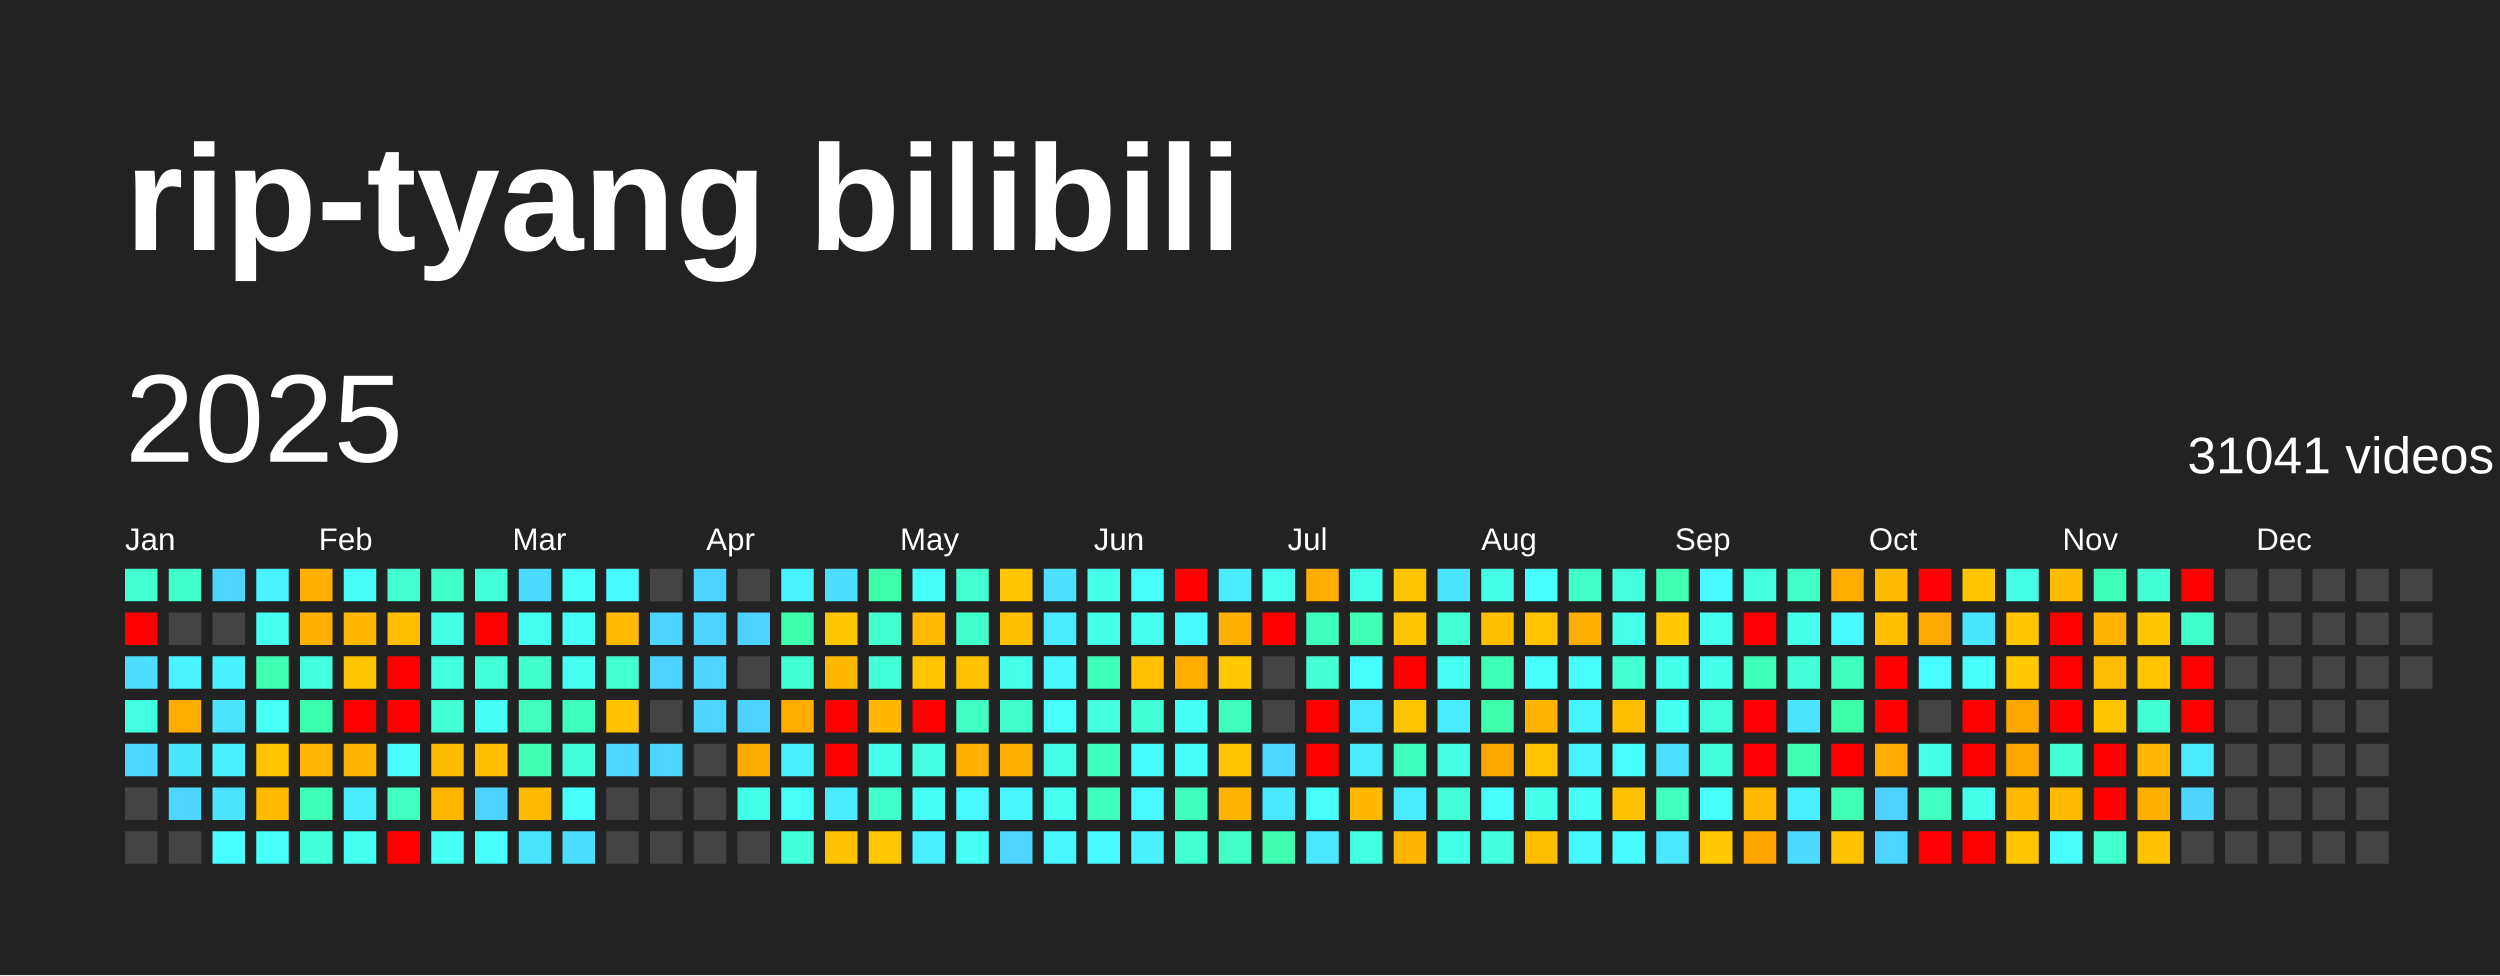
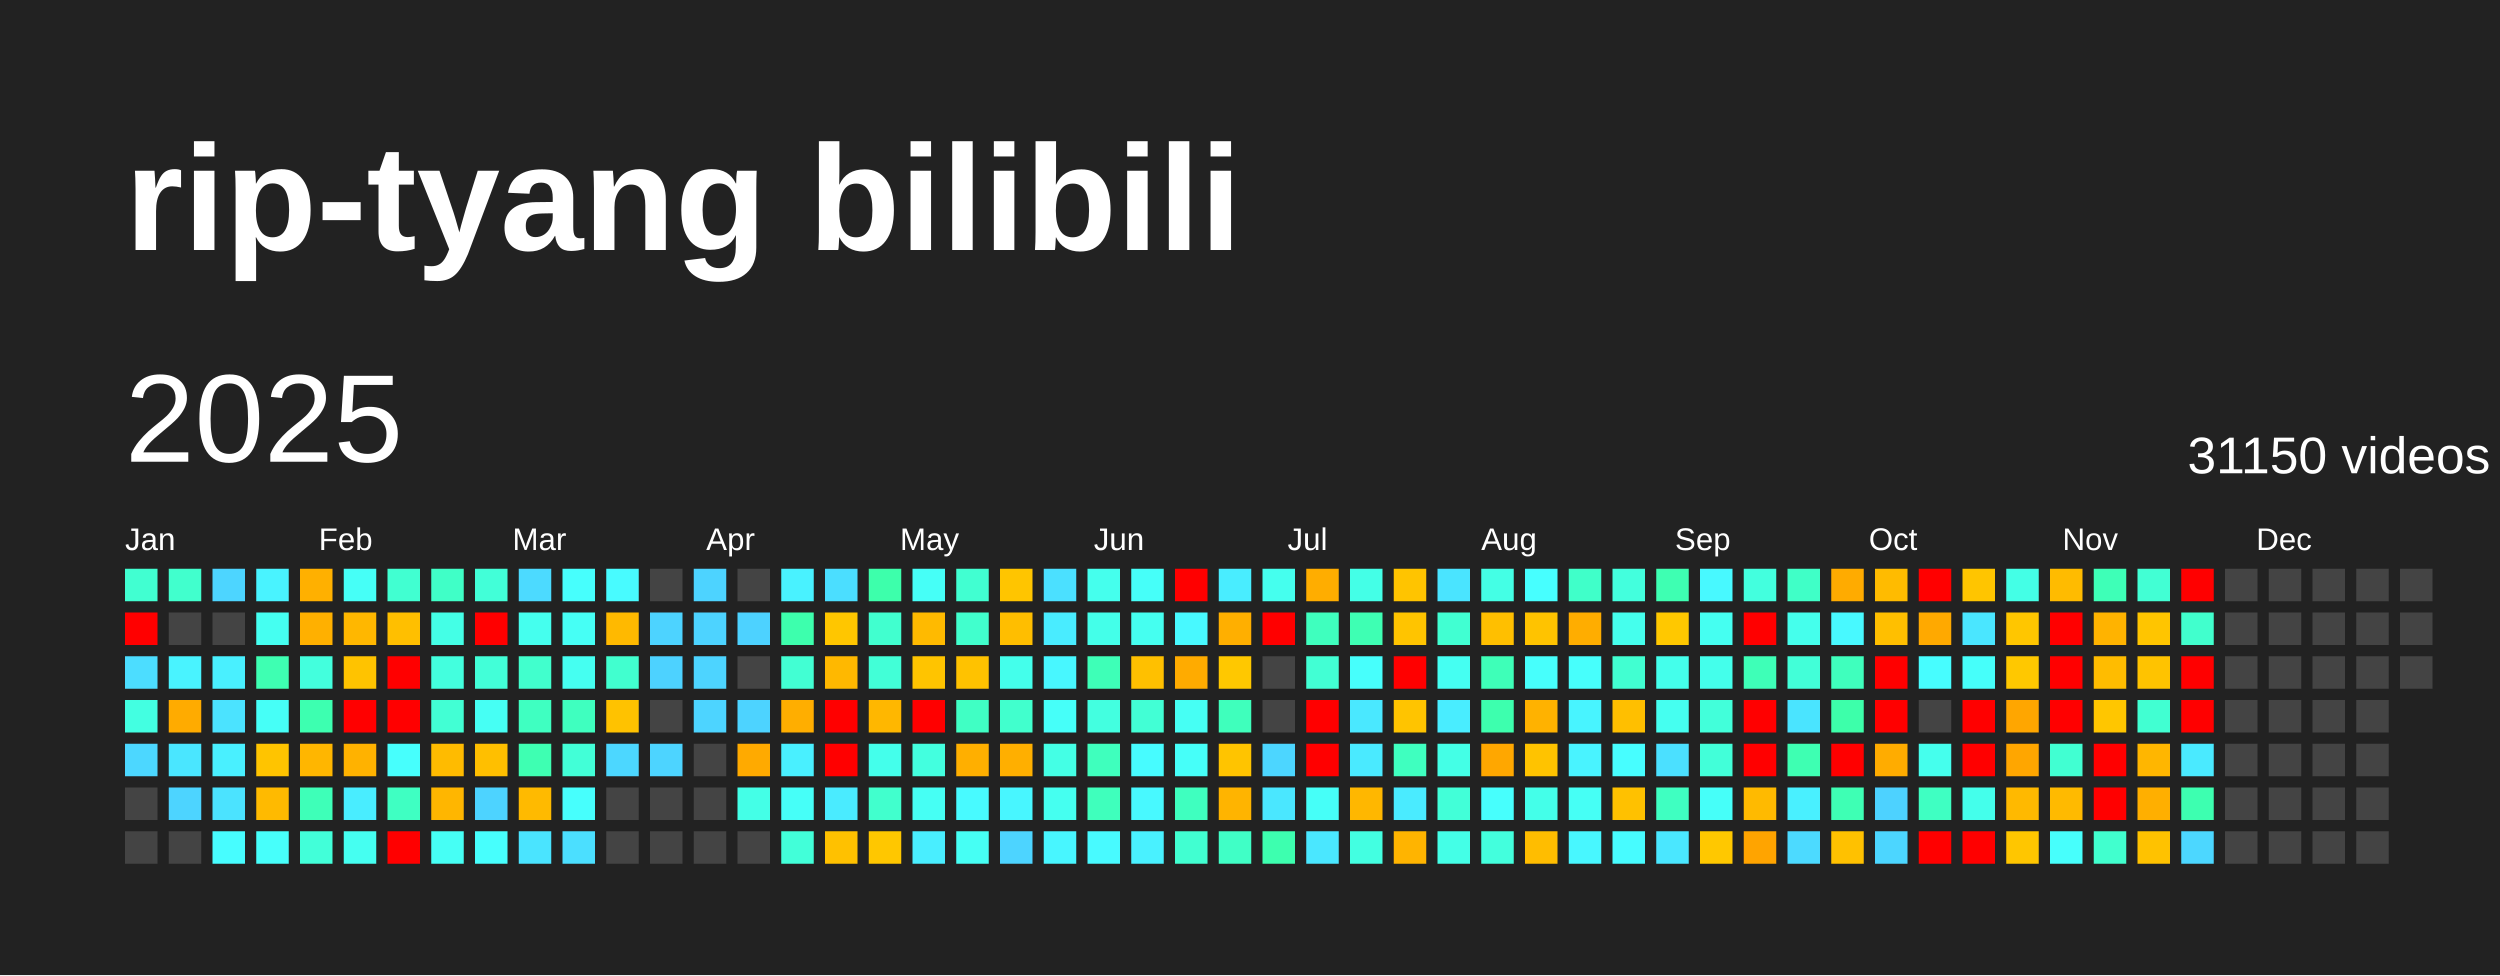
<svg xmlns="http://www.w3.org/2000/svg" baseProfile="full" height="78mm" version="1.1" viewBox="0,0,200,78" width="200mm">
  <defs />
  <rect fill="#222222" height="78" width="200" x="0" y="0" />
  <text fill="#FFFFFF" style="font-size:12px; font-family:Arial; font-weight:bold;" x="10" y="20">rip-tyang bilibili</text>
  <text dominant-baseline="hanging" fill="#FFFFFF" style="font-size:10.0px; font-family:Arial;" x="10" y="30">2025</text>
-   <text dominant-baseline="hanging" fill="#FFFFFF" style="font-size:4.125px; font-family:Arial;" x="175" y="35">31041 videos</text>
+   <text dominant-baseline="hanging" fill="#FFFFFF" style="font-size:4.125px; font-family:Arial;" x="175" y="35">31150 videos</text>
  <text fill="#FFFFFF" style="font-size:2.5px; font-family:Arial" x="10.0" y="44">Jan</text>
  <text fill="#FFFFFF" style="font-size:2.5px; font-family:Arial" x="25.5" y="44">Feb</text>
  <text fill="#FFFFFF" style="font-size:2.5px; font-family:Arial" x="41.0" y="44">Mar</text>
  <text fill="#FFFFFF" style="font-size:2.5px; font-family:Arial" x="56.5" y="44">Apr</text>
  <text fill="#FFFFFF" style="font-size:2.5px; font-family:Arial" x="72.0" y="44">May</text>
  <text fill="#FFFFFF" style="font-size:2.5px; font-family:Arial" x="87.5" y="44">Jun</text>
  <text fill="#FFFFFF" style="font-size:2.5px; font-family:Arial" x="103.0" y="44">Jul</text>
  <text fill="#FFFFFF" style="font-size:2.5px; font-family:Arial" x="118.5" y="44">Aug</text>
  <text fill="#FFFFFF" style="font-size:2.5px; font-family:Arial" x="134.0" y="44">Sep</text>
  <text fill="#FFFFFF" style="font-size:2.5px; font-family:Arial" x="149.5" y="44">Oct</text>
  <text fill="#FFFFFF" style="font-size:2.5px; font-family:Arial" x="165.0" y="44">Nov</text>
  <text fill="#FFFFFF" style="font-size:2.5px; font-family:Arial" x="180.5" y="44">Dec</text>
  <rect fill="#41ffd1" height="2.6" width="2.6" x="10.0" y="45.5" />
  <rect fill="red" height="2.6" width="2.6" x="10.0" y="49.0" />
  <rect fill="#4cddff" height="2.6" width="2.6" x="10.0" y="52.5" />
  <rect fill="#43ffe1" height="2.6" width="2.6" x="10.0" y="56.0" />
  <rect fill="#4cd7ff" height="2.6" width="2.6" x="10.0" y="59.5" />
  <rect fill="#444444" height="2.6" width="2.6" x="10.0" y="63.0" />
  <rect fill="#444444" height="2.6" width="2.6" x="10.0" y="66.5" />
  <rect fill="#41ffcd" height="2.6" width="2.6" x="13.5" y="45.5" />
  <rect fill="#444444" height="2.6" width="2.6" x="13.5" y="49.0" />
  <rect fill="#49f3ff" height="2.6" width="2.6" x="13.5" y="52.5" />
  <rect fill="#ffab00" height="2.6" width="2.6" x="13.5" y="56.0" />
  <rect fill="#4ae6ff" height="2.6" width="2.6" x="13.5" y="59.5" />
  <rect fill="#4dd4ff" height="2.6" width="2.6" x="13.5" y="63.0" />
  <rect fill="#444444" height="2.6" width="2.6" x="13.5" y="66.5" />
  <rect fill="#4dd5ff" height="2.6" width="2.6" x="17.0" y="45.5" />
  <rect fill="#444444" height="2.6" width="2.6" x="17.0" y="49.0" />
  <rect fill="#49f0ff" height="2.6" width="2.6" x="17.0" y="52.5" />
  <rect fill="#4be3ff" height="2.6" width="2.6" x="17.0" y="56.0" />
  <rect fill="#49f0ff" height="2.6" width="2.6" x="17.0" y="59.5" />
  <rect fill="#4be3ff" height="2.6" width="2.6" x="17.0" y="63.0" />
  <rect fill="#47fdff" height="2.6" width="2.6" x="17.0" y="66.5" />
  <rect fill="#49f3ff" height="2.6" width="2.6" x="20.5" y="45.5" />
  <rect fill="#45fff1" height="2.6" width="2.6" x="20.5" y="49.0" />
  <rect fill="#3effb2" height="2.6" width="2.6" x="20.5" y="52.5" />
  <rect fill="#46fff7" height="2.6" width="2.6" x="20.5" y="56.0" />
  <rect fill="#ffc400" height="2.6" width="2.6" x="20.5" y="59.5" />
  <rect fill="#ffba00" height="2.6" width="2.6" x="20.5" y="63.0" />
  <rect fill="#47fffb" height="2.6" width="2.6" x="20.5" y="66.5" />
  <rect fill="#ffb000" height="2.6" width="2.6" x="24.0" y="45.5" />
  <rect fill="#ffb000" height="2.6" width="2.6" x="24.0" y="49.0" />
  <rect fill="#43ffdd" height="2.6" width="2.6" x="24.0" y="52.5" />
  <rect fill="#3dffb0" height="2.6" width="2.6" x="24.0" y="56.0" />
  <rect fill="#ffb600" height="2.6" width="2.6" x="24.0" y="59.5" />
  <rect fill="#3effb8" height="2.6" width="2.6" x="24.0" y="63.0" />
  <rect fill="#42ffd9" height="2.6" width="2.6" x="24.0" y="66.5" />
  <rect fill="#46fff7" height="2.6" width="2.6" x="27.5" y="45.5" />
  <rect fill="#ffb700" height="2.6" width="2.6" x="27.5" y="49.0" />
  <rect fill="#ffc300" height="2.6" width="2.6" x="27.5" y="52.5" />
  <rect fill="red" height="2.6" width="2.6" x="27.5" y="56.0" />
  <rect fill="#ffb200" height="2.6" width="2.6" x="27.5" y="59.5" />
  <rect fill="#49edff" height="2.6" width="2.6" x="27.5" y="63.0" />
  <rect fill="#45fff1" height="2.6" width="2.6" x="27.5" y="66.5" />
  <rect fill="#41ffd1" height="2.6" width="2.6" x="31.0" y="45.5" />
  <rect fill="#ffbf00" height="2.6" width="2.6" x="31.0" y="49.0" />
  <rect fill="red" height="2.6" width="2.6" x="31.0" y="52.5" />
  <rect fill="red" height="2.6" width="2.6" x="31.0" y="56.0" />
  <rect fill="#47fffd" height="2.6" width="2.6" x="31.0" y="59.5" />
  <rect fill="#3fffc2" height="2.6" width="2.6" x="31.0" y="63.0" />
  <rect fill="red" height="2.6" width="2.6" x="31.0" y="66.5" />
  <rect fill="#40ffc7" height="2.6" width="2.6" x="34.5" y="45.5" />
  <rect fill="#44ffe6" height="2.6" width="2.6" x="34.5" y="49.0" />
  <rect fill="#43ffde" height="2.6" width="2.6" x="34.5" y="52.5" />
  <rect fill="#42ffd4" height="2.6" width="2.6" x="34.5" y="56.0" />
  <rect fill="#ffbb00" height="2.6" width="2.6" x="34.5" y="59.5" />
  <rect fill="#ffb600" height="2.6" width="2.6" x="34.5" y="63.0" />
  <rect fill="#46fff5" height="2.6" width="2.6" x="34.5" y="66.5" />
  <rect fill="#42ffd8" height="2.6" width="2.6" x="38.0" y="45.5" />
  <rect fill="red" height="2.6" width="2.6" x="38.0" y="49.0" />
  <rect fill="#42ffd8" height="2.6" width="2.6" x="38.0" y="52.5" />
  <rect fill="#46fff4" height="2.6" width="2.6" x="38.0" y="56.0" />
  <rect fill="#ffbf00" height="2.6" width="2.6" x="38.0" y="59.5" />
  <rect fill="#4dd3ff" height="2.6" width="2.6" x="38.0" y="63.0" />
  <rect fill="#47fffd" height="2.6" width="2.6" x="38.0" y="66.5" />
  <rect fill="#4cdaff" height="2.6" width="2.6" x="41.5" y="45.5" />
  <rect fill="#45ffee" height="2.6" width="2.6" x="41.5" y="49.0" />
  <rect fill="#41ffcd" height="2.6" width="2.6" x="41.5" y="52.5" />
  <rect fill="#3fffc1" height="2.6" width="2.6" x="41.5" y="56.0" />
  <rect fill="#3effb2" height="2.6" width="2.6" x="41.5" y="59.5" />
  <rect fill="#ffba00" height="2.6" width="2.6" x="41.5" y="63.0" />
  <rect fill="#4ae4ff" height="2.6" width="2.6" x="41.5" y="66.5" />
  <rect fill="#47fffd" height="2.6" width="2.6" x="45.0" y="45.5" />
  <rect fill="#46fff5" height="2.6" width="2.6" x="45.0" y="49.0" />
  <rect fill="#45fff1" height="2.6" width="2.6" x="45.0" y="52.5" />
  <rect fill="#3fffbf" height="2.6" width="2.6" x="45.0" y="56.0" />
  <rect fill="#42ffd7" height="2.6" width="2.6" x="45.0" y="59.5" />
  <rect fill="#47fffd" height="2.6" width="2.6" x="45.0" y="63.0" />
  <rect fill="#4bdfff" height="2.6" width="2.6" x="45.0" y="66.5" />
  <rect fill="#48fbff" height="2.6" width="2.6" x="48.5" y="45.5" />
  <rect fill="#ffb900" height="2.6" width="2.6" x="48.5" y="49.0" />
  <rect fill="#41ffcf" height="2.6" width="2.6" x="48.5" y="52.5" />
  <rect fill="#ffc200" height="2.6" width="2.6" x="48.5" y="56.0" />
  <rect fill="#4cd7ff" height="2.6" width="2.6" x="48.5" y="59.5" />
  <rect fill="#444444" height="2.6" width="2.6" x="48.5" y="63.0" />
  <rect fill="#444444" height="2.6" width="2.6" x="48.5" y="66.5" />
  <rect fill="#444444" height="2.6" width="2.6" x="52.0" y="45.5" />
  <rect fill="#4dd3ff" height="2.6" width="2.6" x="52.0" y="49.0" />
  <rect fill="#4dd2ff" height="2.6" width="2.6" x="52.0" y="52.5" />
  <rect fill="#444444" height="2.6" width="2.6" x="52.0" y="56.0" />
  <rect fill="#4dd4ff" height="2.6" width="2.6" x="52.0" y="59.5" />
  <rect fill="#444444" height="2.6" width="2.6" x="52.0" y="63.0" />
  <rect fill="#444444" height="2.6" width="2.6" x="52.0" y="66.5" />
  <rect fill="#4dd3ff" height="2.6" width="2.6" x="55.5" y="45.5" />
  <rect fill="#4dd3ff" height="2.6" width="2.6" x="55.5" y="49.0" />
  <rect fill="#4dd4ff" height="2.6" width="2.6" x="55.5" y="52.5" />
  <rect fill="#4dd4ff" height="2.6" width="2.6" x="55.5" y="56.0" />
  <rect fill="#444444" height="2.6" width="2.6" x="55.5" y="59.5" />
  <rect fill="#444444" height="2.6" width="2.6" x="55.5" y="63.0" />
  <rect fill="#444444" height="2.6" width="2.6" x="55.5" y="66.5" />
  <rect fill="#444444" height="2.6" width="2.6" x="59.0" y="45.5" />
  <rect fill="#4dd2ff" height="2.6" width="2.6" x="59.0" y="49.0" />
  <rect fill="#444444" height="2.6" width="2.6" x="59.0" y="52.5" />
  <rect fill="#4dd3ff" height="2.6" width="2.6" x="59.0" y="56.0" />
  <rect fill="#ffaa00" height="2.6" width="2.6" x="59.0" y="59.5" />
  <rect fill="#44ffe7" height="2.6" width="2.6" x="59.0" y="63.0" />
  <rect fill="#444444" height="2.6" width="2.6" x="59.0" y="66.5" />
  <rect fill="#49f2ff" height="2.6" width="2.6" x="62.5" y="45.5" />
  <rect fill="#3dffad" height="2.6" width="2.6" x="62.5" y="49.0" />
  <rect fill="#42ffd3" height="2.6" width="2.6" x="62.5" y="52.5" />
  <rect fill="#ffae00" height="2.6" width="2.6" x="62.5" y="56.0" />
  <rect fill="#49f0ff" height="2.6" width="2.6" x="62.5" y="59.5" />
  <rect fill="#46fff8" height="2.6" width="2.6" x="62.5" y="63.0" />
  <rect fill="#42ffd9" height="2.6" width="2.6" x="62.5" y="66.5" />
  <rect fill="#4bdeff" height="2.6" width="2.6" x="66.0" y="45.5" />
  <rect fill="#ffc600" height="2.6" width="2.6" x="66.0" y="49.0" />
  <rect fill="#ffb800" height="2.6" width="2.6" x="66.0" y="52.5" />
  <rect fill="red" height="2.6" width="2.6" x="66.0" y="56.0" />
  <rect fill="red" height="2.6" width="2.6" x="66.0" y="59.5" />
  <rect fill="#4aebff" height="2.6" width="2.6" x="66.0" y="63.0" />
  <rect fill="#ffc100" height="2.6" width="2.6" x="66.0" y="66.5" />
  <rect fill="#3dffab" height="2.6" width="2.6" x="69.5" y="45.5" />
  <rect fill="#41ffcf" height="2.6" width="2.6" x="69.5" y="49.0" />
  <rect fill="#42ffd7" height="2.6" width="2.6" x="69.5" y="52.5" />
  <rect fill="#ffb700" height="2.6" width="2.6" x="69.5" y="56.0" />
  <rect fill="#44ffeb" height="2.6" width="2.6" x="69.5" y="59.5" />
  <rect fill="#41ffcd" height="2.6" width="2.6" x="69.5" y="63.0" />
  <rect fill="#ffc700" height="2.6" width="2.6" x="69.5" y="66.5" />
  <rect fill="#46fff7" height="2.6" width="2.6" x="73.0" y="45.5" />
  <rect fill="#ffba00" height="2.6" width="2.6" x="73.0" y="49.0" />
  <rect fill="#ffc400" height="2.6" width="2.6" x="73.0" y="52.5" />
  <rect fill="red" height="2.6" width="2.6" x="73.0" y="56.0" />
  <rect fill="#43ffdf" height="2.6" width="2.6" x="73.0" y="59.5" />
  <rect fill="#46fff4" height="2.6" width="2.6" x="73.0" y="63.0" />
  <rect fill="#49eeff" height="2.6" width="2.6" x="73.0" y="66.5" />
  <rect fill="#41ffd1" height="2.6" width="2.6" x="76.5" y="45.5" />
  <rect fill="#41ffcd" height="2.6" width="2.6" x="76.5" y="49.0" />
  <rect fill="#ffc200" height="2.6" width="2.6" x="76.5" y="52.5" />
  <rect fill="#40ffc4" height="2.6" width="2.6" x="76.5" y="56.0" />
  <rect fill="#ffaf00" height="2.6" width="2.6" x="76.5" y="59.5" />
  <rect fill="#48faff" height="2.6" width="2.6" x="76.5" y="63.0" />
  <rect fill="#46fff4" height="2.6" width="2.6" x="76.5" y="66.5" />
  <rect fill="#ffc500" height="2.6" width="2.6" x="80.0" y="45.5" />
  <rect fill="#ffbe00" height="2.6" width="2.6" x="80.0" y="49.0" />
  <rect fill="#44ffeb" height="2.6" width="2.6" x="80.0" y="52.5" />
  <rect fill="#41ffcd" height="2.6" width="2.6" x="80.0" y="56.0" />
  <rect fill="#ffaf00" height="2.6" width="2.6" x="80.0" y="59.5" />
  <rect fill="#48f6ff" height="2.6" width="2.6" x="80.0" y="63.0" />
  <rect fill="#4dd4ff" height="2.6" width="2.6" x="80.0" y="66.5" />
  <rect fill="#4be0ff" height="2.6" width="2.6" x="83.5" y="45.5" />
  <rect fill="#49ecff" height="2.6" width="2.6" x="83.5" y="49.0" />
  <rect fill="#48f7ff" height="2.6" width="2.6" x="83.5" y="52.5" />
  <rect fill="#46fff9" height="2.6" width="2.6" x="83.5" y="56.0" />
  <rect fill="#44ffe5" height="2.6" width="2.6" x="83.5" y="59.5" />
  <rect fill="#45fff0" height="2.6" width="2.6" x="83.5" y="63.0" />
  <rect fill="#48f6ff" height="2.6" width="2.6" x="83.5" y="66.5" />
  <rect fill="#45ffed" height="2.6" width="2.6" x="87.0" y="45.5" />
  <rect fill="#44ffe9" height="2.6" width="2.6" x="87.0" y="49.0" />
  <rect fill="#3effb7" height="2.6" width="2.6" x="87.0" y="52.5" />
  <rect fill="#43ffe0" height="2.6" width="2.6" x="87.0" y="56.0" />
  <rect fill="#3fffbd" height="2.6" width="2.6" x="87.0" y="59.5" />
  <rect fill="#3fffbc" height="2.6" width="2.6" x="87.0" y="63.0" />
  <rect fill="#48faff" height="2.6" width="2.6" x="87.0" y="66.5" />
  <rect fill="#46fff9" height="2.6" width="2.6" x="90.5" y="45.5" />
  <rect fill="#45fff0" height="2.6" width="2.6" x="90.5" y="49.0" />
  <rect fill="#ffc000" height="2.6" width="2.6" x="90.5" y="52.5" />
  <rect fill="#42ffd5" height="2.6" width="2.6" x="90.5" y="56.0" />
  <rect fill="#47fcff" height="2.6" width="2.6" x="90.5" y="59.5" />
  <rect fill="#48f9ff" height="2.6" width="2.6" x="90.5" y="63.0" />
  <rect fill="#49f1ff" height="2.6" width="2.6" x="90.5" y="66.5" />
  <rect fill="red" height="2.6" width="2.6" x="94.0" y="45.5" />
  <rect fill="#48f9ff" height="2.6" width="2.6" x="94.0" y="49.0" />
  <rect fill="#ffab00" height="2.6" width="2.6" x="94.0" y="52.5" />
  <rect fill="#46fff4" height="2.6" width="2.6" x="94.0" y="56.0" />
  <rect fill="#46fff9" height="2.6" width="2.6" x="94.0" y="59.5" />
  <rect fill="#3fffbf" height="2.6" width="2.6" x="94.0" y="63.0" />
  <rect fill="#41ffd1" height="2.6" width="2.6" x="94.0" y="66.5" />
  <rect fill="#49edff" height="2.6" width="2.6" x="97.5" y="45.5" />
  <rect fill="#ffaf00" height="2.6" width="2.6" x="97.5" y="49.0" />
  <rect fill="#ffc800" height="2.6" width="2.6" x="97.5" y="52.5" />
  <rect fill="#3fffbc" height="2.6" width="2.6" x="97.5" y="56.0" />
  <rect fill="#ffc400" height="2.6" width="2.6" x="97.5" y="59.5" />
  <rect fill="#ffb400" height="2.6" width="2.6" x="97.5" y="63.0" />
  <rect fill="#40ffc6" height="2.6" width="2.6" x="97.5" y="66.5" />
  <rect fill="#45ffee" height="2.6" width="2.6" x="101.0" y="45.5" />
  <rect fill="red" height="2.6" width="2.6" x="101.0" y="49.0" />
  <rect fill="#444444" height="2.6" width="2.6" x="101.0" y="52.5" />
  <rect fill="#444444" height="2.6" width="2.6" x="101.0" y="56.0" />
  <rect fill="#4cd6ff" height="2.6" width="2.6" x="101.0" y="59.5" />
  <rect fill="#4ae7ff" height="2.6" width="2.6" x="101.0" y="63.0" />
  <rect fill="#3dffaf" height="2.6" width="2.6" x="101.0" y="66.5" />
  <rect fill="#ffad00" height="2.6" width="2.6" x="104.5" y="45.5" />
  <rect fill="#3fffbe" height="2.6" width="2.6" x="104.5" y="49.0" />
  <rect fill="#42ffd4" height="2.6" width="2.6" x="104.5" y="52.5" />
  <rect fill="red" height="2.6" width="2.6" x="104.5" y="56.0" />
  <rect fill="red" height="2.6" width="2.6" x="104.5" y="59.5" />
  <rect fill="#46fff8" height="2.6" width="2.6" x="104.5" y="63.0" />
  <rect fill="#4ae7ff" height="2.6" width="2.6" x="104.5" y="66.5" />
  <rect fill="#44ffe7" height="2.6" width="2.6" x="108.0" y="45.5" />
  <rect fill="#3effb3" height="2.6" width="2.6" x="108.0" y="49.0" />
  <rect fill="#47fffc" height="2.6" width="2.6" x="108.0" y="52.5" />
  <rect fill="#4ae8ff" height="2.6" width="2.6" x="108.0" y="56.0" />
  <rect fill="#4aeaff" height="2.6" width="2.6" x="108.0" y="59.5" />
  <rect fill="#ffb700" height="2.6" width="2.6" x="108.0" y="63.0" />
  <rect fill="#43ffe1" height="2.6" width="2.6" x="108.0" y="66.5" />
  <rect fill="#ffc400" height="2.6" width="2.6" x="111.5" y="45.5" />
  <rect fill="#ffc400" height="2.6" width="2.6" x="111.5" y="49.0" />
  <rect fill="red" height="2.6" width="2.6" x="111.5" y="52.5" />
  <rect fill="#ffc400" height="2.6" width="2.6" x="111.5" y="56.0" />
  <rect fill="#3fffbf" height="2.6" width="2.6" x="111.5" y="59.5" />
  <rect fill="#4aebff" height="2.6" width="2.6" x="111.5" y="63.0" />
  <rect fill="#ffb400" height="2.6" width="2.6" x="111.5" y="66.5" />
  <rect fill="#4ae4ff" height="2.6" width="2.6" x="115.0" y="45.5" />
  <rect fill="#41ffd2" height="2.6" width="2.6" x="115.0" y="49.0" />
  <rect fill="#45fff2" height="2.6" width="2.6" x="115.0" y="52.5" />
  <rect fill="#49edff" height="2.6" width="2.6" x="115.0" y="56.0" />
  <rect fill="#44ffe6" height="2.6" width="2.6" x="115.0" y="59.5" />
  <rect fill="#42ffd8" height="2.6" width="2.6" x="115.0" y="63.0" />
  <rect fill="#44ffe7" height="2.6" width="2.6" x="115.0" y="66.5" />
  <rect fill="#44ffe5" height="2.6" width="2.6" x="118.5" y="45.5" />
  <rect fill="#ffbf00" height="2.6" width="2.6" x="118.5" y="49.0" />
  <rect fill="#3effb8" height="2.6" width="2.6" x="118.5" y="52.5" />
  <rect fill="#3dffae" height="2.6" width="2.6" x="118.5" y="56.0" />
  <rect fill="#ffa700" height="2.6" width="2.6" x="118.5" y="59.5" />
  <rect fill="#47fffd" height="2.6" width="2.6" x="118.5" y="63.0" />
  <rect fill="#43ffdd" height="2.6" width="2.6" x="118.5" y="66.5" />
  <rect fill="#47ffff" height="2.6" width="2.6" x="122.0" y="45.5" />
  <rect fill="#ffc300" height="2.6" width="2.6" x="122.0" y="49.0" />
  <rect fill="#47fffc" height="2.6" width="2.6" x="122.0" y="52.5" />
  <rect fill="#ffb200" height="2.6" width="2.6" x="122.0" y="56.0" />
  <rect fill="#ffc300" height="2.6" width="2.6" x="122.0" y="59.5" />
  <rect fill="#44ffe9" height="2.6" width="2.6" x="122.0" y="63.0" />
  <rect fill="#ffbd00" height="2.6" width="2.6" x="122.0" y="66.5" />
  <rect fill="#40ffc9" height="2.6" width="2.6" x="125.5" y="45.5" />
  <rect fill="#ffad00" height="2.6" width="2.6" x="125.5" y="49.0" />
  <rect fill="#47fffc" height="2.6" width="2.6" x="125.5" y="52.5" />
  <rect fill="#48f4ff" height="2.6" width="2.6" x="125.5" y="56.0" />
  <rect fill="#49f3ff" height="2.6" width="2.6" x="125.5" y="59.5" />
  <rect fill="#46fff5" height="2.6" width="2.6" x="125.5" y="63.0" />
  <rect fill="#48f7ff" height="2.6" width="2.6" x="125.5" y="66.5" />
  <rect fill="#43ffdd" height="2.6" width="2.6" x="129.0" y="45.5" />
  <rect fill="#45ffed" height="2.6" width="2.6" x="129.0" y="49.0" />
  <rect fill="#41ffd1" height="2.6" width="2.6" x="129.0" y="52.5" />
  <rect fill="#ffbf00" height="2.6" width="2.6" x="129.0" y="56.0" />
  <rect fill="#47feff" height="2.6" width="2.6" x="129.0" y="59.5" />
  <rect fill="#ffc100" height="2.6" width="2.6" x="129.0" y="63.0" />
  <rect fill="#47fcff" height="2.6" width="2.6" x="129.0" y="66.5" />
  <rect fill="#3effb2" height="2.6" width="2.6" x="132.5" y="45.5" />
  <rect fill="#ffc800" height="2.6" width="2.6" x="132.5" y="49.0" />
  <rect fill="#44ffeb" height="2.6" width="2.6" x="132.5" y="52.5" />
  <rect fill="#45fff0" height="2.6" width="2.6" x="132.5" y="56.0" />
  <rect fill="#4be0ff" height="2.6" width="2.6" x="132.5" y="59.5" />
  <rect fill="#3fffc1" height="2.6" width="2.6" x="132.5" y="63.0" />
  <rect fill="#4ae7ff" height="2.6" width="2.6" x="132.5" y="66.5" />
  <rect fill="#48f9ff" height="2.6" width="2.6" x="136.0" y="45.5" />
  <rect fill="#45fff1" height="2.6" width="2.6" x="136.0" y="49.0" />
  <rect fill="#44ffeb" height="2.6" width="2.6" x="136.0" y="52.5" />
  <rect fill="#42ffda" height="2.6" width="2.6" x="136.0" y="56.0" />
  <rect fill="#42ffd9" height="2.6" width="2.6" x="136.0" y="59.5" />
  <rect fill="#46fff9" height="2.6" width="2.6" x="136.0" y="63.0" />
  <rect fill="#ffc800" height="2.6" width="2.6" x="136.0" y="66.5" />
  <rect fill="#43ffde" height="2.6" width="2.6" x="139.5" y="45.5" />
  <rect fill="red" height="2.6" width="2.6" x="139.5" y="49.0" />
  <rect fill="#3effb7" height="2.6" width="2.6" x="139.5" y="52.5" />
  <rect fill="red" height="2.6" width="2.6" x="139.5" y="56.0" />
  <rect fill="red" height="2.6" width="2.6" x="139.5" y="59.5" />
  <rect fill="#ffba00" height="2.6" width="2.6" x="139.5" y="63.0" />
  <rect fill="#ffa400" height="2.6" width="2.6" x="139.5" y="66.5" />
  <rect fill="#40ffc7" height="2.6" width="2.6" x="143.0" y="45.5" />
  <rect fill="#45ffec" height="2.6" width="2.6" x="143.0" y="49.0" />
  <rect fill="#42ffd8" height="2.6" width="2.6" x="143.0" y="52.5" />
  <rect fill="#4ae4ff" height="2.6" width="2.6" x="143.0" y="56.0" />
  <rect fill="#3effb2" height="2.6" width="2.6" x="143.0" y="59.5" />
  <rect fill="#49f0ff" height="2.6" width="2.6" x="143.0" y="63.0" />
  <rect fill="#4cdaff" height="2.6" width="2.6" x="143.0" y="66.5" />
  <rect fill="#ffab00" height="2.6" width="2.6" x="146.5" y="45.5" />
  <rect fill="#48f9ff" height="2.6" width="2.6" x="146.5" y="49.0" />
  <rect fill="#3fffbd" height="2.6" width="2.6" x="146.5" y="52.5" />
  <rect fill="#3dffaa" height="2.6" width="2.6" x="146.5" y="56.0" />
  <rect fill="red" height="2.6" width="2.6" x="146.5" y="59.5" />
  <rect fill="#3effb4" height="2.6" width="2.6" x="146.5" y="63.0" />
  <rect fill="#ffc100" height="2.6" width="2.6" x="146.5" y="66.5" />
  <rect fill="#ffbb00" height="2.6" width="2.6" x="150.0" y="45.5" />
  <rect fill="#ffbf00" height="2.6" width="2.6" x="150.0" y="49.0" />
  <rect fill="red" height="2.6" width="2.6" x="150.0" y="52.5" />
  <rect fill="red" height="2.6" width="2.6" x="150.0" y="56.0" />
  <rect fill="#ffac00" height="2.6" width="2.6" x="150.0" y="59.5" />
  <rect fill="#4dd2ff" height="2.6" width="2.6" x="150.0" y="63.0" />
  <rect fill="#4cd6ff" height="2.6" width="2.6" x="150.0" y="66.5" />
  <rect fill="red" height="2.6" width="2.6" x="153.5" y="45.5" />
  <rect fill="#ffa900" height="2.6" width="2.6" x="153.5" y="49.0" />
  <rect fill="#47fdff" height="2.6" width="2.6" x="153.5" y="52.5" />
  <rect fill="#444444" height="2.6" width="2.6" x="153.5" y="56.0" />
  <rect fill="#45ffed" height="2.6" width="2.6" x="153.5" y="59.5" />
  <rect fill="#3fffc2" height="2.6" width="2.6" x="153.5" y="63.0" />
  <rect fill="red" height="2.6" width="2.6" x="153.5" y="66.5" />
  <rect fill="#ffc500" height="2.6" width="2.6" x="157.0" y="45.5" />
  <rect fill="#4ae6ff" height="2.6" width="2.6" x="157.0" y="49.0" />
  <rect fill="#46fffa" height="2.6" width="2.6" x="157.0" y="52.5" />
  <rect fill="red" height="2.6" width="2.6" x="157.0" y="56.0" />
  <rect fill="red" height="2.6" width="2.6" x="157.0" y="59.5" />
  <rect fill="#44ffeb" height="2.6" width="2.6" x="157.0" y="63.0" />
  <rect fill="red" height="2.6" width="2.6" x="157.0" y="66.5" />
  <rect fill="#44ffe6" height="2.6" width="2.6" x="160.5" y="45.5" />
  <rect fill="#ffc600" height="2.6" width="2.6" x="160.5" y="49.0" />
  <rect fill="#ffc800" height="2.6" width="2.6" x="160.5" y="52.5" />
  <rect fill="#ffa600" height="2.6" width="2.6" x="160.5" y="56.0" />
  <rect fill="#ffa600" height="2.6" width="2.6" x="160.5" y="59.5" />
  <rect fill="#ffb900" height="2.6" width="2.6" x="160.5" y="63.0" />
  <rect fill="#ffc600" height="2.6" width="2.6" x="160.5" y="66.5" />
  <rect fill="#ffbb00" height="2.6" width="2.6" x="164.0" y="45.5" />
  <rect fill="red" height="2.6" width="2.6" x="164.0" y="49.0" />
  <rect fill="red" height="2.6" width="2.6" x="164.0" y="52.5" />
  <rect fill="red" height="2.6" width="2.6" x="164.0" y="56.0" />
  <rect fill="#41ffd2" height="2.6" width="2.6" x="164.0" y="59.5" />
  <rect fill="#ffba00" height="2.6" width="2.6" x="164.0" y="63.0" />
  <rect fill="#47fffc" height="2.6" width="2.6" x="164.0" y="66.5" />
  <rect fill="#3effb7" height="2.6" width="2.6" x="167.5" y="45.5" />
  <rect fill="#ffb300" height="2.6" width="2.6" x="167.5" y="49.0" />
  <rect fill="#ffbc00" height="2.6" width="2.6" x="167.5" y="52.5" />
  <rect fill="#ffc600" height="2.6" width="2.6" x="167.5" y="56.0" />
  <rect fill="red" height="2.6" width="2.6" x="167.5" y="59.5" />
  <rect fill="red" height="2.6" width="2.6" x="167.5" y="63.0" />
  <rect fill="#41ffce" height="2.6" width="2.6" x="167.5" y="66.5" />
  <rect fill="#42ffd4" height="2.6" width="2.6" x="171.0" y="45.5" />
  <rect fill="#ffc500" height="2.6" width="2.6" x="171.0" y="49.0" />
  <rect fill="#ffc300" height="2.6" width="2.6" x="171.0" y="52.5" />
  <rect fill="#41ffd2" height="2.6" width="2.6" x="171.0" y="56.0" />
  <rect fill="#ffb600" height="2.6" width="2.6" x="171.0" y="59.5" />
  <rect fill="#ffaf00" height="2.6" width="2.6" x="171.0" y="63.0" />
  <rect fill="#ffc200" height="2.6" width="2.6" x="171.0" y="66.5" />
  <rect fill="red" height="2.6" width="2.6" x="174.5" y="45.5" />
  <rect fill="#41ffcd" height="2.6" width="2.6" x="174.5" y="49.0" />
  <rect fill="red" height="2.6" width="2.6" x="174.5" y="52.5" />
  <rect fill="red" height="2.6" width="2.6" x="174.5" y="56.0" />
  <rect fill="#4aeaff" height="2.6" width="2.6" x="174.5" y="59.5" />
-   <rect fill="#4dd5ff" height="2.6" width="2.6" x="174.5" y="63.0" />
-   <rect fill="#444444" height="2.6" width="2.6" x="174.5" y="66.5" />
+   <rect fill="#3dffb0" height="2.6" width="2.6" x="174.5" y="63.0" />
+   <rect fill="#4cd7ff" height="2.6" width="2.6" x="174.5" y="66.5" />
  <rect fill="#444444" height="2.6" width="2.6" x="178.0" y="45.5" />
  <rect fill="#444444" height="2.6" width="2.6" x="178.0" y="49.0" />
  <rect fill="#444444" height="2.6" width="2.6" x="178.0" y="52.5" />
  <rect fill="#444444" height="2.6" width="2.6" x="178.0" y="56.0" />
  <rect fill="#444444" height="2.6" width="2.6" x="178.0" y="59.5" />
  <rect fill="#444444" height="2.6" width="2.6" x="178.0" y="63.0" />
  <rect fill="#444444" height="2.6" width="2.6" x="178.0" y="66.5" />
  <rect fill="#444444" height="2.6" width="2.6" x="181.5" y="45.5" />
  <rect fill="#444444" height="2.6" width="2.6" x="181.5" y="49.0" />
  <rect fill="#444444" height="2.6" width="2.6" x="181.5" y="52.5" />
  <rect fill="#444444" height="2.6" width="2.6" x="181.5" y="56.0" />
  <rect fill="#444444" height="2.6" width="2.6" x="181.5" y="59.5" />
  <rect fill="#444444" height="2.6" width="2.6" x="181.5" y="63.0" />
  <rect fill="#444444" height="2.6" width="2.6" x="181.5" y="66.5" />
  <rect fill="#444444" height="2.6" width="2.6" x="185.0" y="45.5" />
  <rect fill="#444444" height="2.6" width="2.6" x="185.0" y="49.0" />
  <rect fill="#444444" height="2.6" width="2.6" x="185.0" y="52.5" />
  <rect fill="#444444" height="2.6" width="2.6" x="185.0" y="56.0" />
  <rect fill="#444444" height="2.6" width="2.6" x="185.0" y="59.5" />
  <rect fill="#444444" height="2.6" width="2.6" x="185.0" y="63.0" />
  <rect fill="#444444" height="2.6" width="2.6" x="185.0" y="66.5" />
  <rect fill="#444444" height="2.6" width="2.6" x="188.5" y="45.5" />
  <rect fill="#444444" height="2.6" width="2.6" x="188.5" y="49.0" />
  <rect fill="#444444" height="2.6" width="2.6" x="188.5" y="52.5" />
  <rect fill="#444444" height="2.6" width="2.6" x="188.5" y="56.0" />
  <rect fill="#444444" height="2.6" width="2.6" x="188.5" y="59.5" />
  <rect fill="#444444" height="2.6" width="2.6" x="188.5" y="63.0" />
  <rect fill="#444444" height="2.6" width="2.6" x="188.5" y="66.5" />
  <rect fill="#444444" height="2.6" width="2.6" x="192.0" y="45.5" />
  <rect fill="#444444" height="2.6" width="2.6" x="192.0" y="49.0" />
  <rect fill="#444444" height="2.6" width="2.6" x="192.0" y="52.5" />
</svg>
